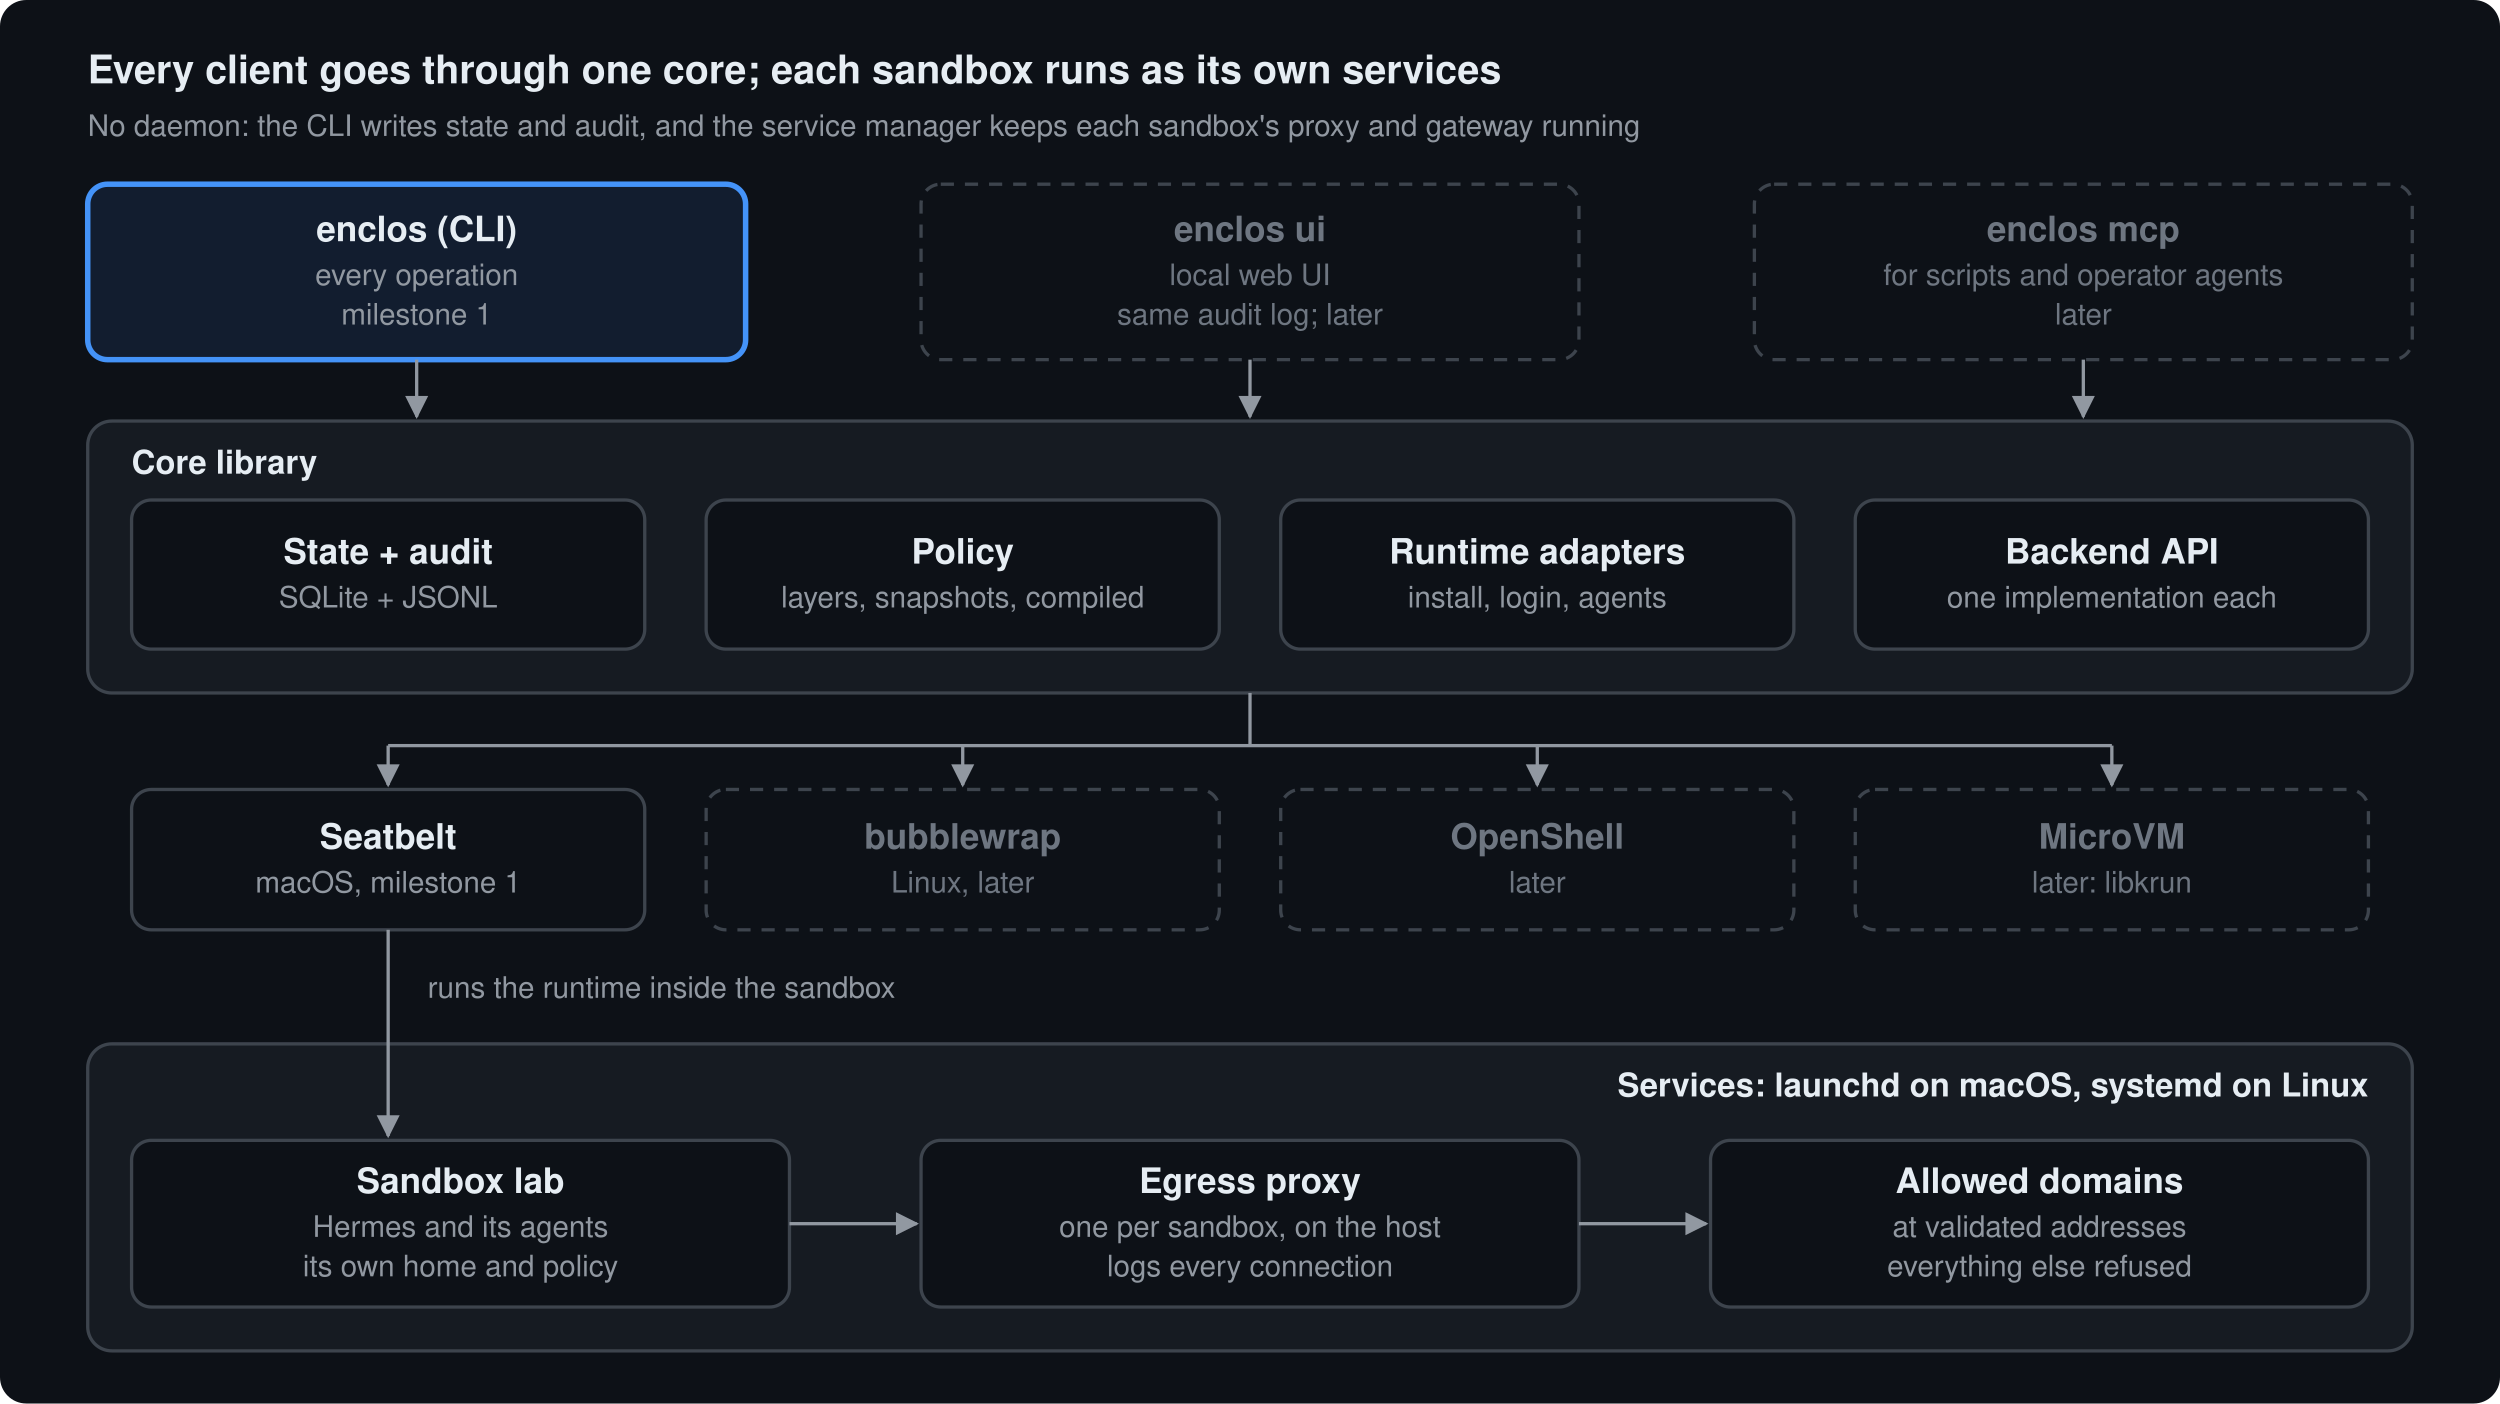
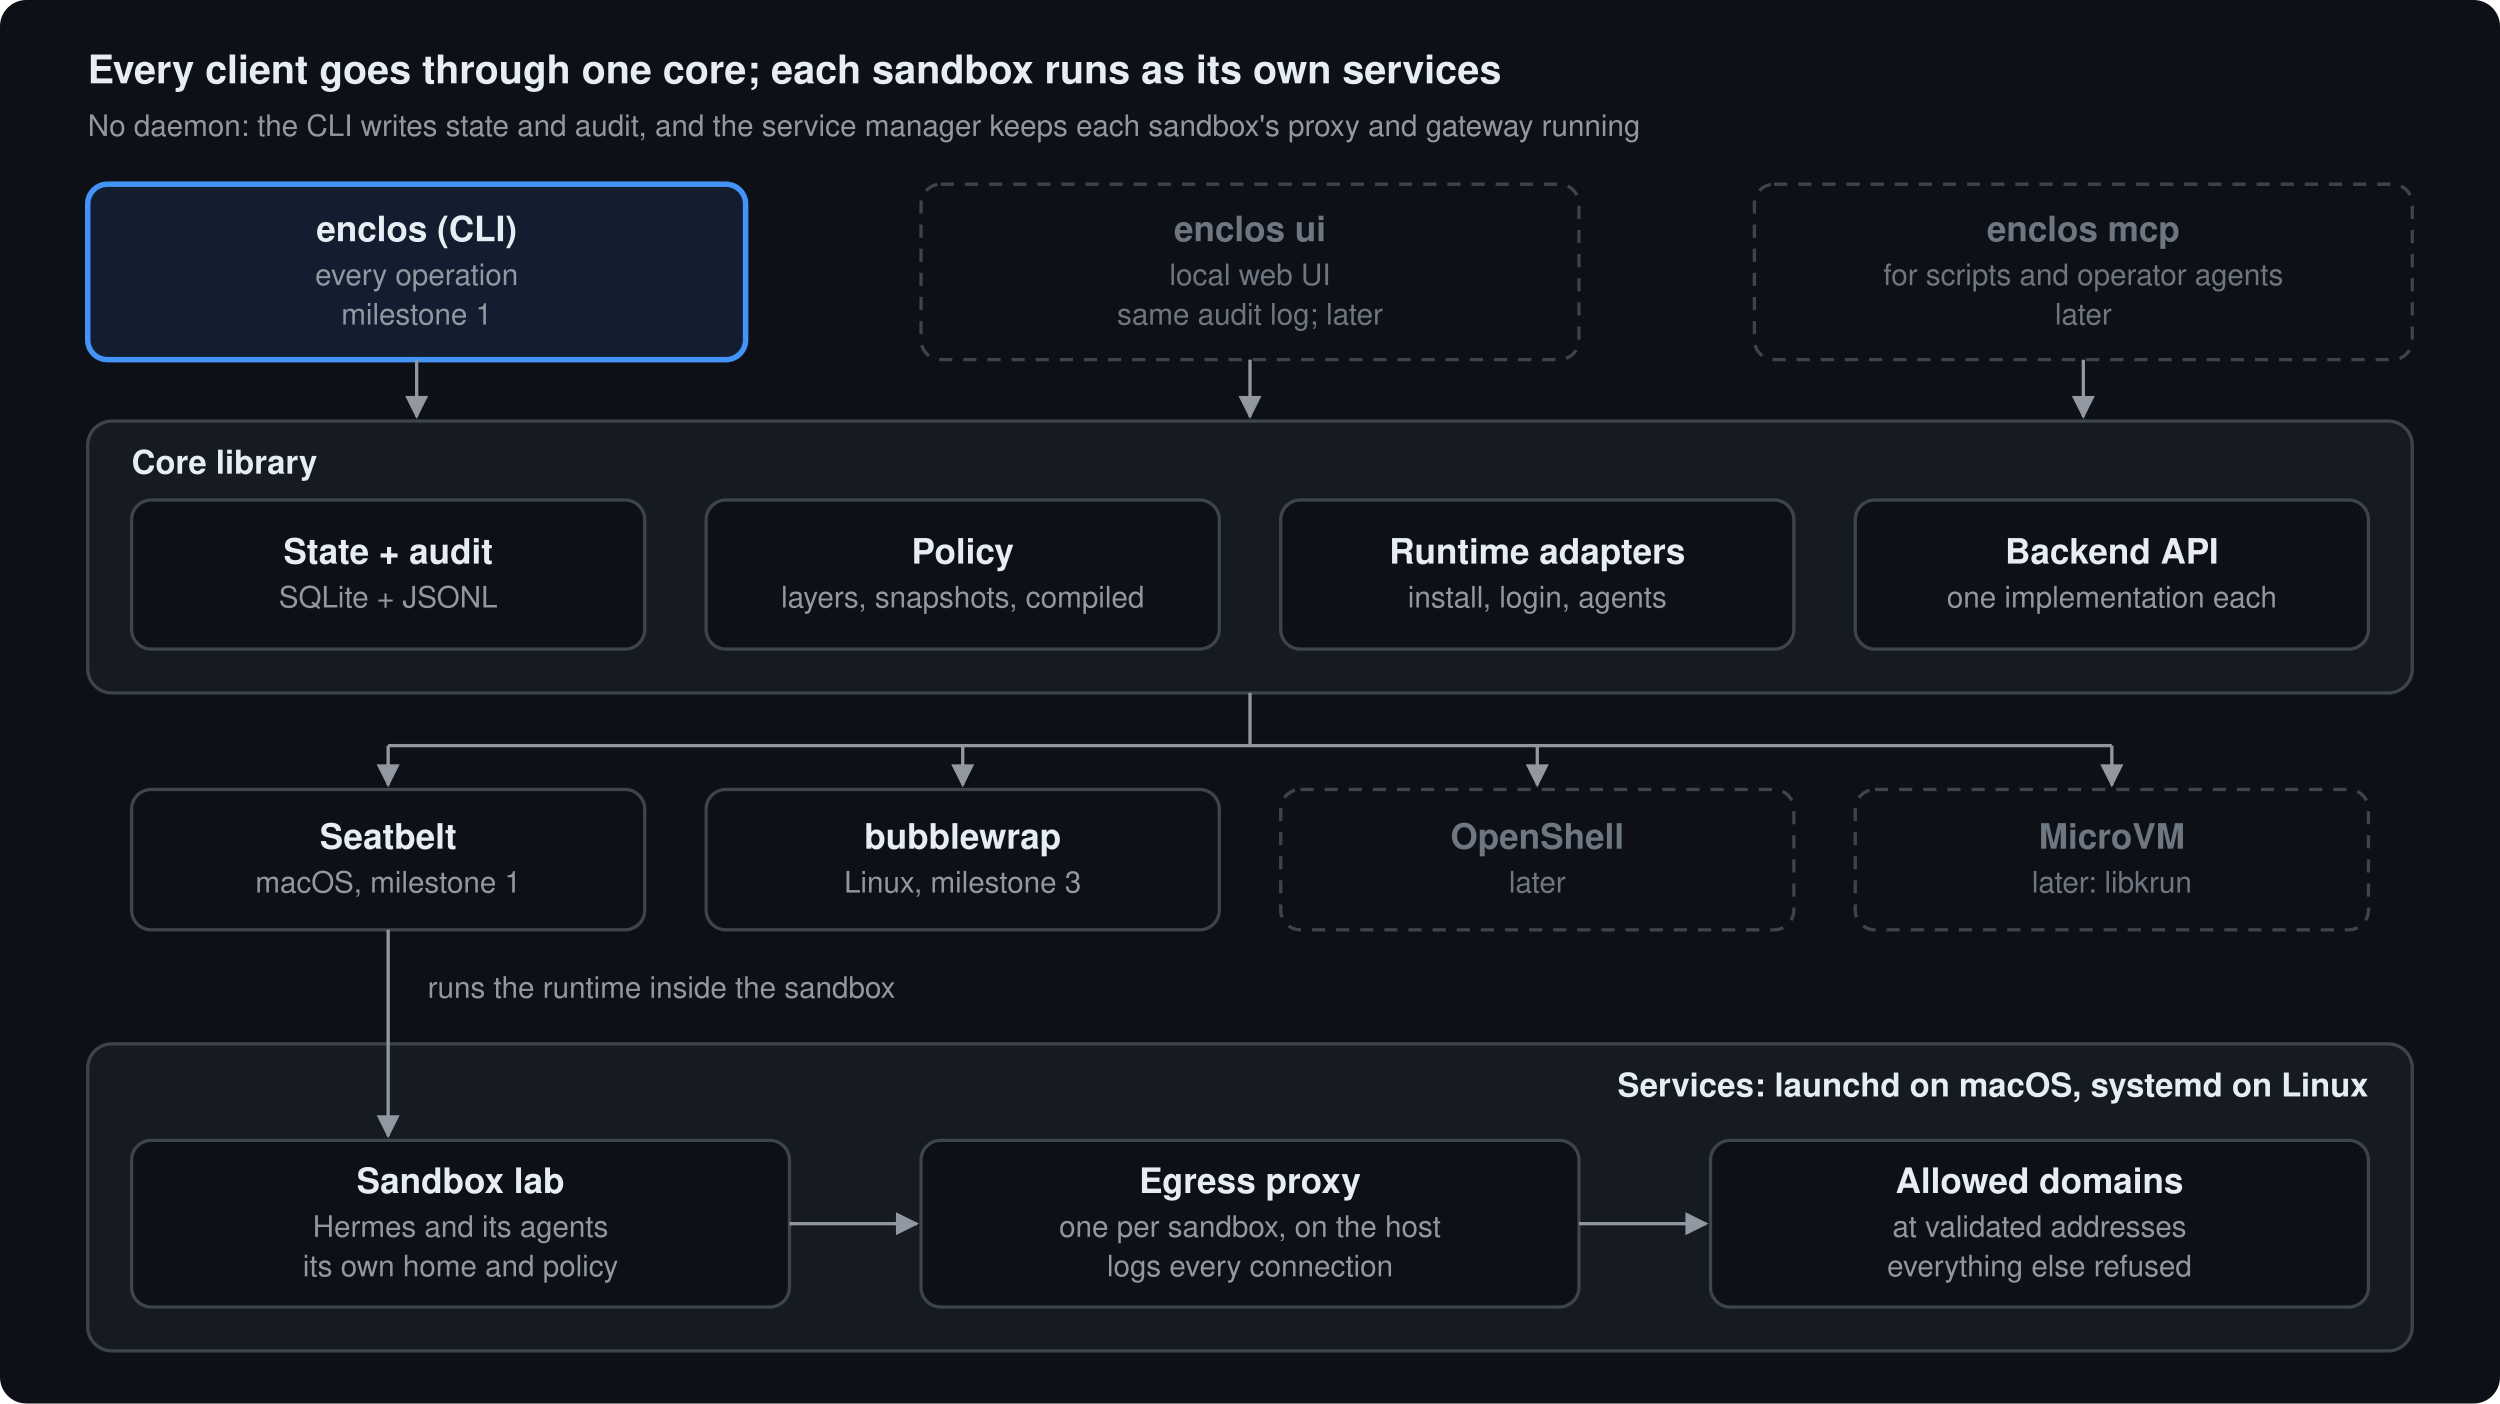
<svg xmlns="http://www.w3.org/2000/svg" viewBox="0 0 1140 640" width="1140" height="640" font-family="-apple-system, BlinkMacSystemFont, &quot;Segoe UI&quot;, Helvetica, Arial, sans-serif" role="img" aria-labelledby="t">
  <defs>
    <marker id="head" viewBox="0 0 10 10" refX="9" refY="5" markerWidth="7" markerHeight="7" orient="auto-start-reverse">
      <path d="M0,0 L10,5 L0,10 z" fill="#9198a1" />
    </marker>
  </defs>
  <rect width="1140" height="640" rx="12" fill="#0d1117" />
  <text x="40" y="38" font-size="18" font-weight="600" fill="#e6edf3" text-anchor="start">Every client goes through one core; each sandbox runs as its own services</text>
  <text x="40" y="62" font-size="13.5" font-weight="normal" fill="#9198a1" text-anchor="start">No daemon: the CLI writes state and audit, and the service manager keeps each sandbox's proxy and gateway running</text>
  <rect x="40" y="84" width="300" height="80" rx="9" fill="#121d2f" stroke="#4493f8" stroke-width="2.5" />
  <text x="190.0" y="110.0" font-size="16" font-weight="600" fill="#e6edf3" text-anchor="middle">enclos (CLI)</text>
  <text x="190.0" y="130.0" font-size="13.5" font-weight="normal" fill="#9198a1" text-anchor="middle">every operation</text>
  <text x="190.0" y="148.0" font-size="13.5" font-weight="normal" fill="#9198a1" text-anchor="middle">milestone 1</text>
  <line x1="190" y1="164" x2="190" y2="190" stroke="#9198a1" stroke-width="1.5" marker-end="url(#head)" />
  <rect x="420" y="84" width="300" height="80" rx="9" fill="#0d1117" stroke="#3d444d" stroke-width="1.5" stroke-dasharray="6 5" />
  <text x="570.0" y="110.0" font-size="16" font-weight="600" fill="#6e7681" text-anchor="middle">enclos ui</text>
  <text x="570.0" y="130.0" font-size="13.5" font-weight="normal" fill="#6e7681" text-anchor="middle">local web UI</text>
  <text x="570.0" y="148.0" font-size="13.5" font-weight="normal" fill="#6e7681" text-anchor="middle">same audit log; later</text>
  <line x1="570" y1="164" x2="570" y2="190" stroke="#9198a1" stroke-width="1.5" marker-end="url(#head)" />
  <rect x="800" y="84" width="300" height="80" rx="9" fill="#0d1117" stroke="#3d444d" stroke-width="1.5" stroke-dasharray="6 5" />
  <text x="950.0" y="110.0" font-size="16" font-weight="600" fill="#6e7681" text-anchor="middle">enclos mcp</text>
  <text x="950.0" y="130.0" font-size="13.5" font-weight="normal" fill="#6e7681" text-anchor="middle">for scripts and operator agents</text>
  <text x="950.0" y="148.0" font-size="13.5" font-weight="normal" fill="#6e7681" text-anchor="middle">later</text>
  <line x1="950" y1="164" x2="950" y2="190" stroke="#9198a1" stroke-width="1.5" marker-end="url(#head)" />
  <rect x="40" y="192" width="1060" height="124" rx="11" fill="#161b22" stroke="#3d444d" stroke-width="1.5" />
  <text x="60" y="216" font-size="15" font-weight="600" fill="#e6edf3" text-anchor="start">Core library</text>
  <rect x="60" y="228" width="234" height="68" rx="9" fill="#0d1117" stroke="#3d444d" stroke-width="1.5" />
  <text x="177.0" y="257.0" font-size="16" font-weight="600" fill="#e6edf3" text-anchor="middle">State + audit</text>
  <text x="177.0" y="277.0" font-size="13.5" font-weight="normal" fill="#9198a1" text-anchor="middle">SQLite + JSONL</text>
  <rect x="322" y="228" width="234" height="68" rx="9" fill="#0d1117" stroke="#3d444d" stroke-width="1.5" />
  <text x="439.0" y="257.0" font-size="16" font-weight="600" fill="#e6edf3" text-anchor="middle">Policy</text>
  <text x="439.0" y="277.0" font-size="13.5" font-weight="normal" fill="#9198a1" text-anchor="middle">layers, snapshots, compiled</text>
  <rect x="584" y="228" width="234" height="68" rx="9" fill="#0d1117" stroke="#3d444d" stroke-width="1.5" />
  <text x="701.0" y="257.0" font-size="16" font-weight="600" fill="#e6edf3" text-anchor="middle">Runtime adapters</text>
  <text x="701.0" y="277.0" font-size="13.5" font-weight="normal" fill="#9198a1" text-anchor="middle">install, login, agents</text>
  <rect x="846" y="228" width="234" height="68" rx="9" fill="#0d1117" stroke="#3d444d" stroke-width="1.5" />
  <text x="963.0" y="257.0" font-size="16" font-weight="600" fill="#e6edf3" text-anchor="middle">Backend API</text>
  <text x="963.0" y="277.0" font-size="13.5" font-weight="normal" fill="#9198a1" text-anchor="middle">one implementation each</text>
  <polyline points="570,316 570,340" fill="none" stroke="#9198a1" stroke-width="1.5" />
  <line x1="177" y1="340" x2="963" y2="340" stroke="#9198a1" stroke-width="1.5" />
  <line x1="177" y1="340" x2="177" y2="358" stroke="#9198a1" stroke-width="1.5" marker-end="url(#head)" />
  <rect x="60" y="360" width="234" height="64" rx="9" fill="#0d1117" stroke="#3d444d" stroke-width="1.5" />
  <text x="177.0" y="387.0" font-size="16" font-weight="600" fill="#e6edf3" text-anchor="middle">Seatbelt</text>
  <text x="177.0" y="407.0" font-size="13.5" font-weight="normal" fill="#9198a1" text-anchor="middle">macOS, milestone 1</text>
  <line x1="439" y1="340" x2="439" y2="358" stroke="#9198a1" stroke-width="1.5" marker-end="url(#head)" />
-   <rect x="322" y="360" width="234" height="64" rx="9" fill="#0d1117" stroke="#3d444d" stroke-width="1.5" stroke-dasharray="6 5" />
-   <text x="439.0" y="387.0" font-size="16" font-weight="600" fill="#6e7681" text-anchor="middle">bubblewrap</text>
-   <text x="439.0" y="407.0" font-size="13.5" font-weight="normal" fill="#6e7681" text-anchor="middle">Linux, later</text>
+   <rect x="322" y="360" width="234" height="64" rx="9" fill="#0d1117" stroke="#3d444d" stroke-width="1.5" />
+   <text x="439.0" y="387.0" font-size="16" font-weight="600" fill="#e6edf3" text-anchor="middle">bubblewrap</text>
+   <text x="439.0" y="407.0" font-size="13.5" font-weight="normal" fill="#9198a1" text-anchor="middle">Linux, milestone 3</text>
  <line x1="701" y1="340" x2="701" y2="358" stroke="#9198a1" stroke-width="1.5" marker-end="url(#head)" />
  <rect x="584" y="360" width="234" height="64" rx="9" fill="#0d1117" stroke="#3d444d" stroke-width="1.5" stroke-dasharray="6 5" />
  <text x="701.0" y="387.0" font-size="16" font-weight="600" fill="#6e7681" text-anchor="middle">OpenShell</text>
  <text x="701.0" y="407.0" font-size="13.5" font-weight="normal" fill="#6e7681" text-anchor="middle">later</text>
  <line x1="963" y1="340" x2="963" y2="358" stroke="#9198a1" stroke-width="1.5" marker-end="url(#head)" />
  <rect x="846" y="360" width="234" height="64" rx="9" fill="#0d1117" stroke="#3d444d" stroke-width="1.5" stroke-dasharray="6 5" />
  <text x="963.0" y="387.0" font-size="16" font-weight="600" fill="#6e7681" text-anchor="middle">MicroVM</text>
  <text x="963.0" y="407.0" font-size="13.5" font-weight="normal" fill="#6e7681" text-anchor="middle">later: libkrun</text>
  <text x="195" y="455" font-size="13.5" font-weight="normal" fill="#9198a1" text-anchor="start">runs the runtime inside the sandbox</text>
  <rect x="40" y="476" width="1060" height="140" rx="11" fill="#161b22" stroke="#3d444d" stroke-width="1.5" />
  <text x="1080" y="500" font-size="15" font-weight="600" fill="#e6edf3" text-anchor="end">Services: launchd on macOS, systemd on Linux</text>
  <rect x="60" y="520" width="300" height="76" rx="9" fill="#0d1117" stroke="#3d444d" stroke-width="1.5" />
  <text x="210.0" y="544.0" font-size="16" font-weight="600" fill="#e6edf3" text-anchor="middle">Sandbox lab</text>
  <text x="210.0" y="564.0" font-size="13.5" font-weight="normal" fill="#9198a1" text-anchor="middle">Hermes and its agents</text>
  <text x="210.0" y="582.0" font-size="13.5" font-weight="normal" fill="#9198a1" text-anchor="middle">its own home and policy</text>
  <rect x="420" y="520" width="300" height="76" rx="9" fill="#0d1117" stroke="#3d444d" stroke-width="1.5" />
  <text x="570.0" y="544.0" font-size="16" font-weight="600" fill="#e6edf3" text-anchor="middle">Egress proxy</text>
  <text x="570.0" y="564.0" font-size="13.5" font-weight="normal" fill="#9198a1" text-anchor="middle">one per sandbox, on the host</text>
  <text x="570.0" y="582.0" font-size="13.5" font-weight="normal" fill="#9198a1" text-anchor="middle">logs every connection</text>
  <line x1="360" y1="558" x2="418" y2="558" stroke="#9198a1" stroke-width="1.5" marker-end="url(#head)" />
  <rect x="780" y="520" width="300" height="76" rx="9" fill="#0d1117" stroke="#3d444d" stroke-width="1.5" />
  <text x="930.0" y="544.0" font-size="16" font-weight="600" fill="#e6edf3" text-anchor="middle">Allowed domains</text>
  <text x="930.0" y="564.0" font-size="13.5" font-weight="normal" fill="#9198a1" text-anchor="middle">at validated addresses</text>
  <text x="930.0" y="582.0" font-size="13.5" font-weight="normal" fill="#9198a1" text-anchor="middle">everything else refused</text>
  <line x1="720" y1="558" x2="778" y2="558" stroke="#9198a1" stroke-width="1.5" marker-end="url(#head)" />
  <line x1="177" y1="424" x2="177" y2="518" stroke="#9198a1" stroke-width="1.5" marker-end="url(#head)" />
</svg>
